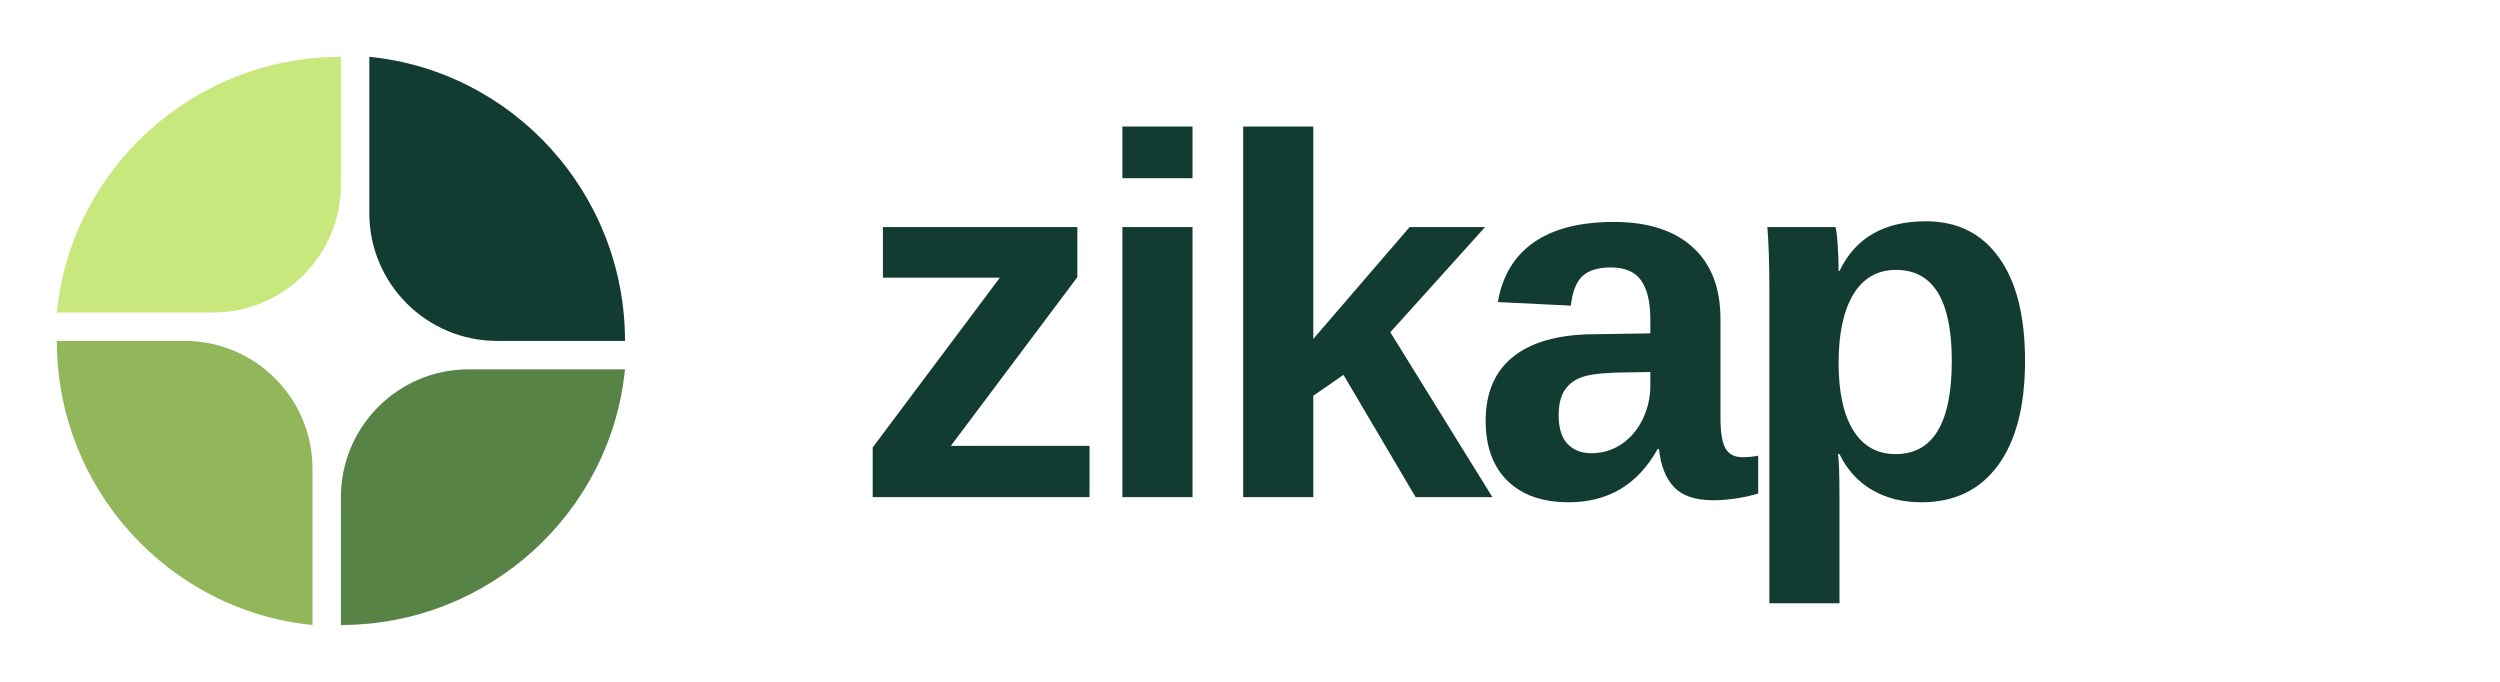
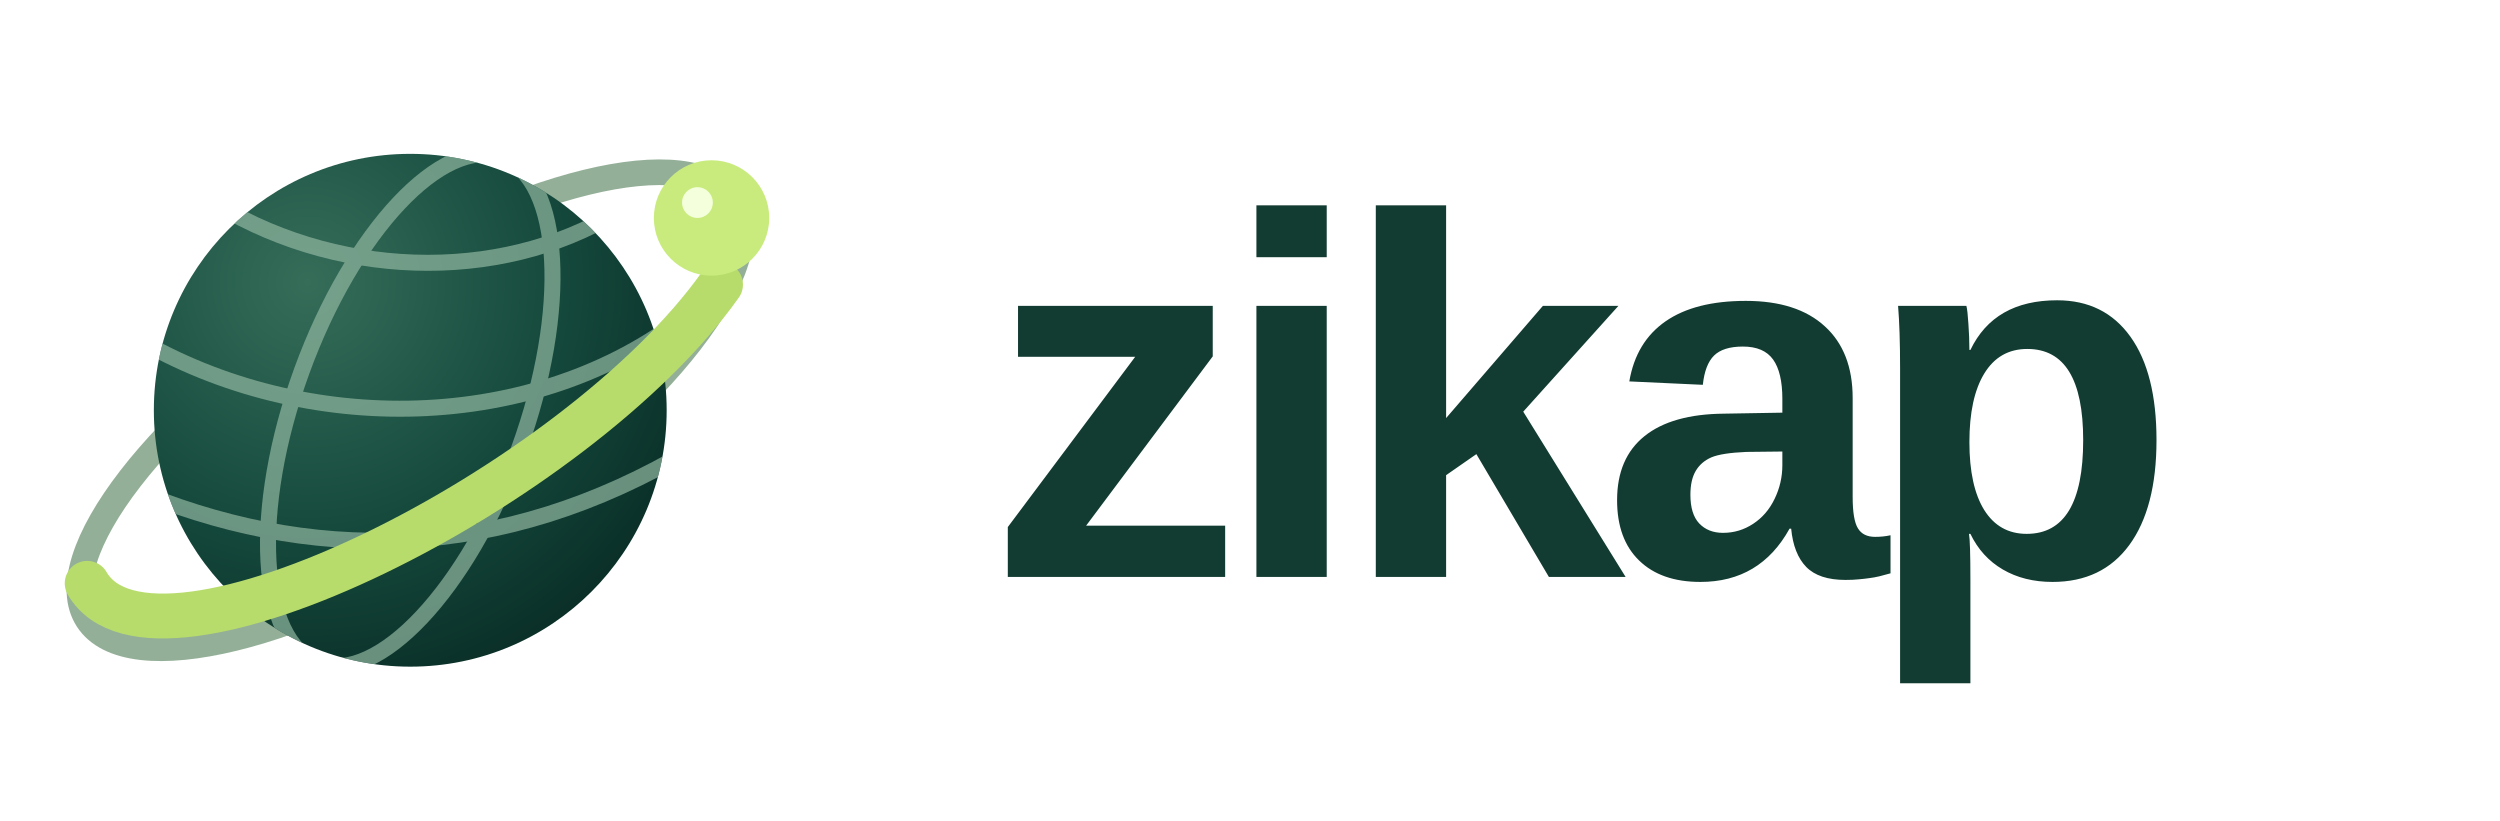
- <svg xmlns="http://www.w3.org/2000/svg" viewBox="0 0 176 48" role="img" aria-labelledby="title">
-   <path d="M26 4C36.1 5 44 13.6 44 24H35C30.03 24 26 19.97 26 15V4Z" fill="#123c32" transform="rotate(0 24 24)" />
-   <path d="M26 4C36.1 5 44 13.6 44 24H35C30.03 24 26 19.97 26 15V4Z" fill="#588347" transform="rotate(90 24 24)" />
-   <path d="M26 4C36.1 5 44 13.6 44 24H35C30.03 24 26 19.97 26 15V4Z" fill="#92b75b" transform="rotate(180 24 24)" />
-   <path d="M26 4C36.1 5 44 13.6 44 24H35C30.03 24 26 19.97 26 15V4Z" fill="#c8e77d" transform="rotate(270 24 24)" />
-   <text x="60" y="35" font-family="Arial,Helvetica,sans-serif" font-size="36" font-weight="700" letter-spacing="-1.5" fill="#123c32">zikap</text>
+ <svg xmlns="http://www.w3.org/2000/svg" viewBox="0 0 195 64" role="img" aria-label="Zikap">
+   <g>
+     <defs>
+       <radialGradient id="sphere" cx="30%" cy="25%" r="85%">
+         <stop stop-color="#356d59" />
+         <stop offset=".55" stop-color="#164b3e" />
+         <stop offset="1" stop-color="#092d26" />
+       </radialGradient>
+       <clipPath id="sphereClip">
+         <circle cx="32" cy="32" r="20" />
+       </clipPath>
+     </defs>
+     <ellipse cx="32" cy="32" rx="30" ry="10.5" transform="rotate(-33 32 32)" fill="none" stroke="#93af97" stroke-width="2" />
+     <circle cx="32" cy="32" r="20" fill="url(#sphere)" />
+     <g clip-path="url(#sphereClip)" fill="none" stroke="#90b6a0" stroke-width="1.25" opacity=".7">
+       <ellipse cx="32" cy="32" rx="9" ry="21" transform="rotate(20 32 32)" />
+       <path d="M10 26C23 34 41 34 53 25M10 38C24 44 39 44 54 35M17 16C27 22 40 22 49 16" />
+     </g>
+     <path d="M6.8 45.5C12 54.5 45 38 56.2 22.2" fill="none" stroke="#b7dc6b" stroke-width="3.5" stroke-linecap="round" />
+     <circle cx="55.5" cy="17" r="4.5" fill="#c9eb7e" />
+     <circle cx="54.4" cy="15.8" r="1.2" fill="#f4ffdc" />
+   </g>
+   <text x="77" y="45" font-family="Arial,Helvetica,sans-serif" font-size="40" font-weight="700" letter-spacing="-1.8" fill="#123c32">zikap</text>
</svg>
